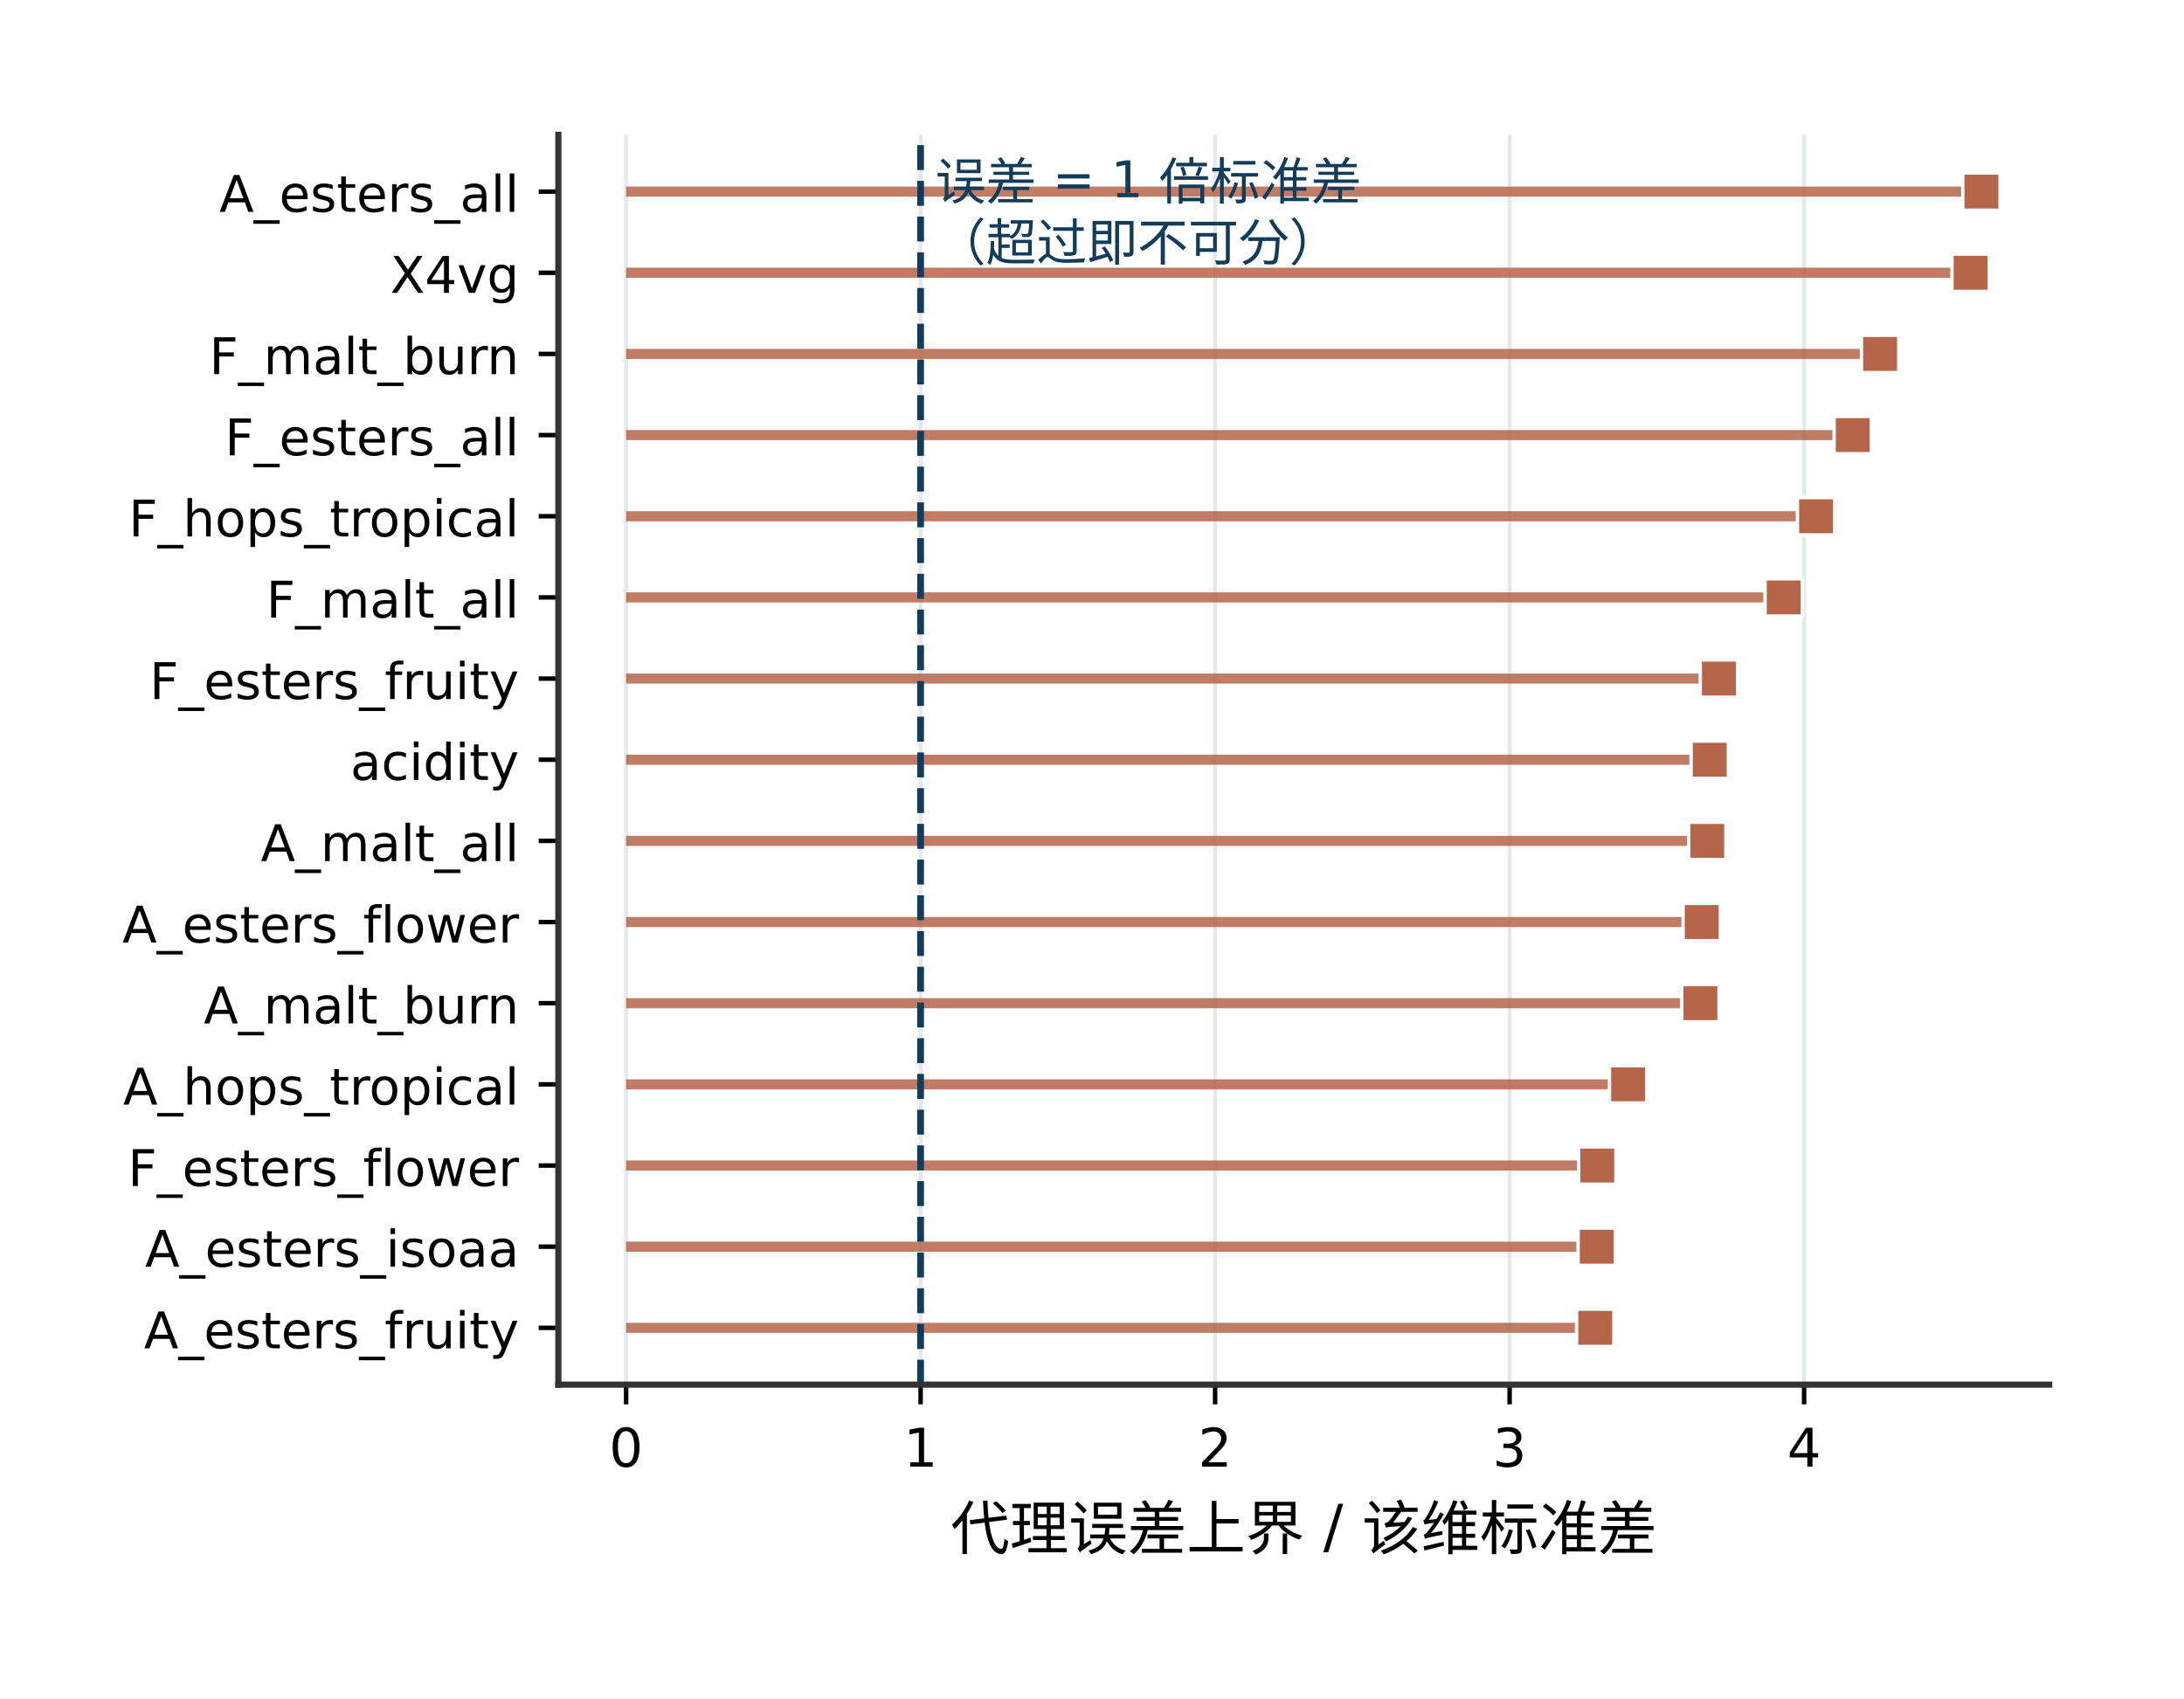
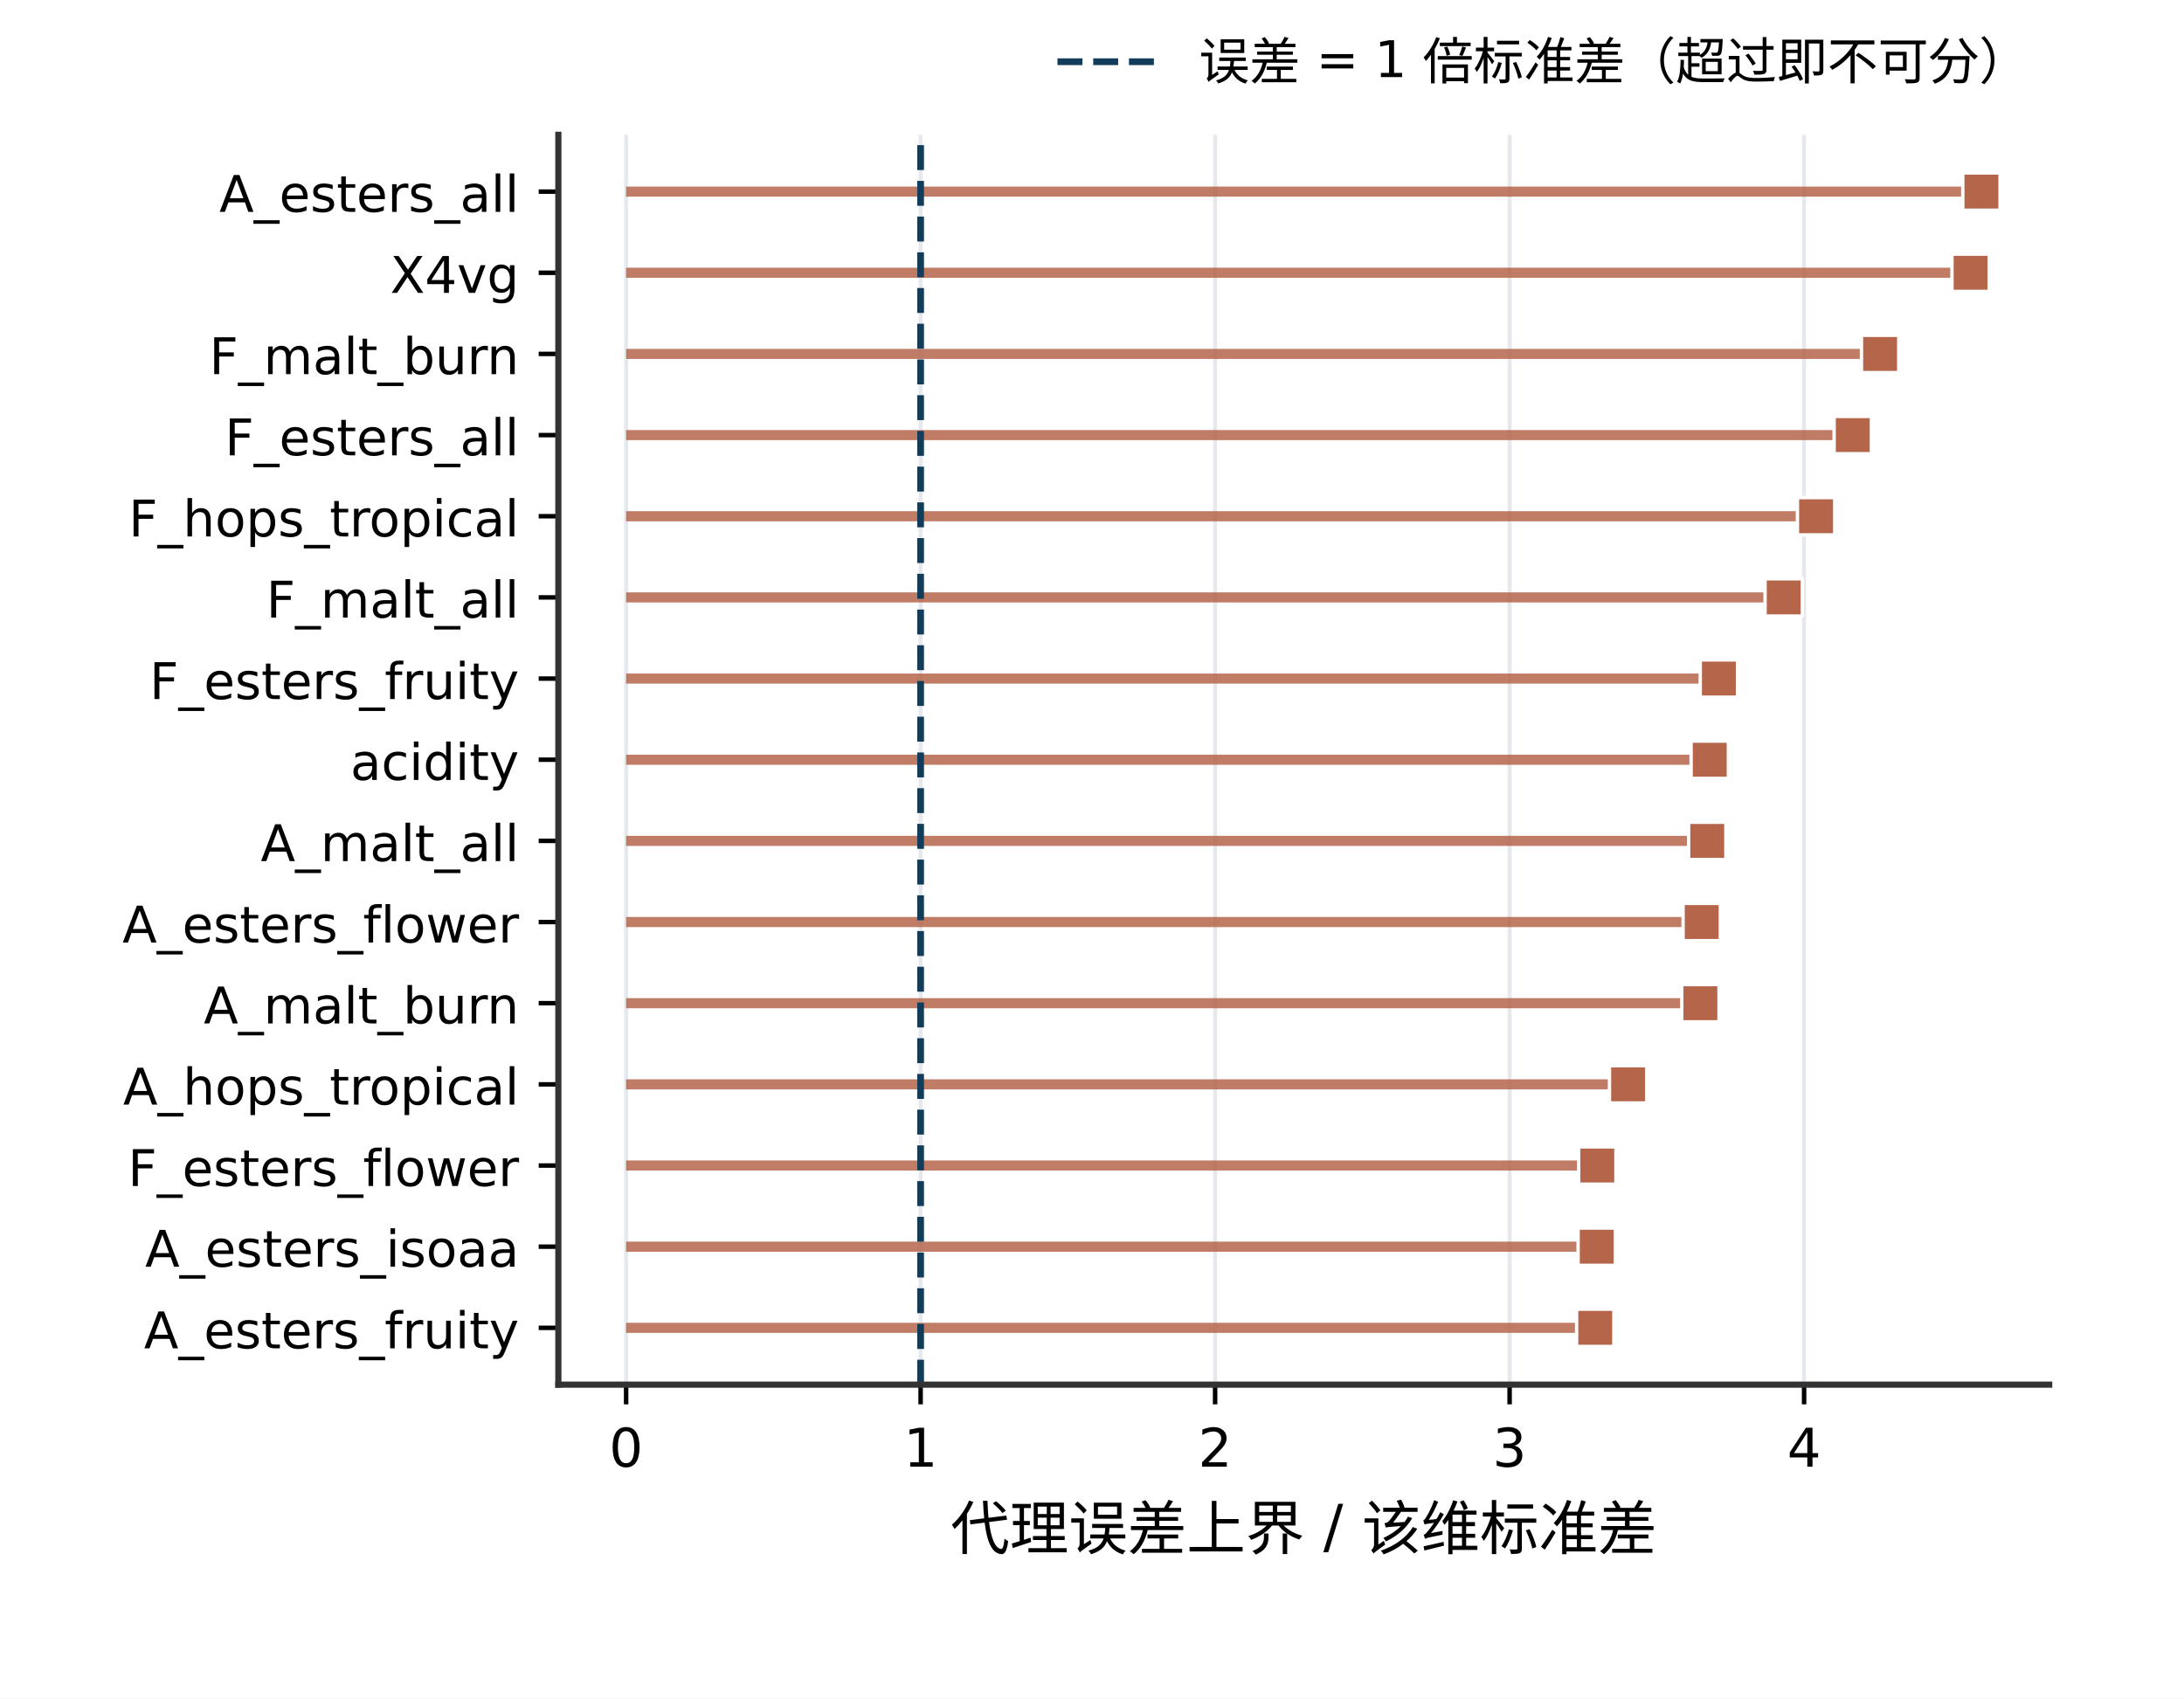
<svg xmlns="http://www.w3.org/2000/svg" xmlns:xlink="http://www.w3.org/1999/xlink" width="388.8pt" height="302.4pt" viewBox="0 0 388.8 302.4" version="1.1">
  <defs>
    <style type="text/css">*{stroke-linejoin: round; stroke-linecap: butt}</style>
  </defs>
  <g id="figure_1">
    <g id="patch_1">
      <path d="M 0 302.4  L 388.8 302.4  L 388.8 0  L 0 0  z " style="fill: #ffffff" />
    </g>
    <g id="axes_1">
      <g id="patch_2">
        <path d="M 99.4 246.52  L 364.8 246.52  L 364.8 24  L 99.4 24  z " style="fill: #ffffff" />
      </g>
      <g id="matplotlib.axis_1">
        <g id="xtick_1">
          <g id="line2d_1">
-             <path d="M 111.464 246.52  L 111.464 24  " clip-path="url(#p9125f65e7f)" style="fill: none; stroke: #e5e8ec; stroke-width: 0.7; stroke-linecap: square" />
+             <path d="M 111.464 246.52  L 111.464 24  " clip-path="url(#p29db81a863)" style="fill: none; stroke: #e5e8ec; stroke-width: 0.7; stroke-linecap: square" />
          </g>
          <g id="line2d_2">
            <defs>
-               <path id="mda3eb070f9" d="M 0 0  L 0 3.5  " style="stroke: #000000; stroke-width: 0.8" />
+               <path id="mb3cb143ed2" d="M 0 0  L 0 3.5  " style="stroke: #000000; stroke-width: 0.8" />
            </defs>
            <g>
-               <use xlink:href="#mda3eb070f9" x="111.464" y="246.52" style="stroke: #000000; stroke-width: 0.8" />
+               <use xlink:href="#mb3cb143ed2" x="111.464" y="246.52" style="stroke: #000000; stroke-width: 0.8" />
            </g>
          </g>
          <g id="text_1">
            <text style="font-size: 9.5px; font-family: 'Microsoft YaHei', 'SimHei', 'WenQuanYi Micro Hei', 'DejaVu Sans', sans-serif; text-anchor: middle" x="111.464" y="261.114" transform="rotate(-0 111.4636 261.1141)">0</text>
          </g>
        </g>
        <g id="xtick_2">
          <g id="line2d_3">
-             <path d="M 163.89 246.52  L 163.89 24  " clip-path="url(#p9125f65e7f)" style="fill: none; stroke: #e5e8ec; stroke-width: 0.7; stroke-linecap: square" />
+             <path d="M 163.89 246.52  L 163.89 24  " clip-path="url(#p29db81a863)" style="fill: none; stroke: #e5e8ec; stroke-width: 0.7; stroke-linecap: square" />
          </g>
          <g id="line2d_4">
            <g>
-               <use xlink:href="#mda3eb070f9" x="163.89" y="246.52" style="stroke: #000000; stroke-width: 0.8" />
+               <use xlink:href="#mb3cb143ed2" x="163.89" y="246.52" style="stroke: #000000; stroke-width: 0.8" />
            </g>
          </g>
          <g id="text_2">
            <text style="font-size: 9.5px; font-family: 'Microsoft YaHei', 'SimHei', 'WenQuanYi Micro Hei', 'DejaVu Sans', sans-serif; text-anchor: middle" x="163.89" y="261.114" transform="rotate(-0 163.8903 261.1141)">1</text>
          </g>
        </g>
        <g id="xtick_3">
          <g id="line2d_5">
-             <path d="M 216.317 246.52  L 216.317 24  " clip-path="url(#p9125f65e7f)" style="fill: none; stroke: #e5e8ec; stroke-width: 0.7; stroke-linecap: square" />
+             <path d="M 216.317 246.52  L 216.317 24  " clip-path="url(#p29db81a863)" style="fill: none; stroke: #e5e8ec; stroke-width: 0.7; stroke-linecap: square" />
          </g>
          <g id="line2d_6">
            <g>
-               <use xlink:href="#mda3eb070f9" x="216.317" y="246.52" style="stroke: #000000; stroke-width: 0.8" />
+               <use xlink:href="#mb3cb143ed2" x="216.317" y="246.52" style="stroke: #000000; stroke-width: 0.8" />
            </g>
          </g>
          <g id="text_3">
            <text style="font-size: 9.5px; font-family: 'Microsoft YaHei', 'SimHei', 'WenQuanYi Micro Hei', 'DejaVu Sans', sans-serif; text-anchor: middle" x="216.317" y="261.114" transform="rotate(-0 216.317 261.1141)">2</text>
          </g>
        </g>
        <g id="xtick_4">
          <g id="line2d_7">
-             <path d="M 268.744 246.52  L 268.744 24  " clip-path="url(#p9125f65e7f)" style="fill: none; stroke: #e5e8ec; stroke-width: 0.7; stroke-linecap: square" />
+             <path d="M 268.744 246.52  L 268.744 24  " clip-path="url(#p29db81a863)" style="fill: none; stroke: #e5e8ec; stroke-width: 0.7; stroke-linecap: square" />
          </g>
          <g id="line2d_8">
            <g>
-               <use xlink:href="#mda3eb070f9" x="268.744" y="246.52" style="stroke: #000000; stroke-width: 0.8" />
+               <use xlink:href="#mb3cb143ed2" x="268.744" y="246.52" style="stroke: #000000; stroke-width: 0.8" />
            </g>
          </g>
          <g id="text_4">
            <text style="font-size: 9.5px; font-family: 'Microsoft YaHei', 'SimHei', 'WenQuanYi Micro Hei', 'DejaVu Sans', sans-serif; text-anchor: middle" x="268.744" y="261.114" transform="rotate(-0 268.7436 261.1141)">3</text>
          </g>
        </g>
        <g id="xtick_5">
          <g id="line2d_9">
-             <path d="M 321.17 246.52  L 321.17 24  " clip-path="url(#p9125f65e7f)" style="fill: none; stroke: #e5e8ec; stroke-width: 0.7; stroke-linecap: square" />
+             <path d="M 321.17 246.52  L 321.17 24  " clip-path="url(#p29db81a863)" style="fill: none; stroke: #e5e8ec; stroke-width: 0.7; stroke-linecap: square" />
          </g>
          <g id="line2d_10">
            <g>
-               <use xlink:href="#mda3eb070f9" x="321.17" y="246.52" style="stroke: #000000; stroke-width: 0.8" />
+               <use xlink:href="#mb3cb143ed2" x="321.17" y="246.52" style="stroke: #000000; stroke-width: 0.8" />
            </g>
          </g>
          <g id="text_5">
            <text style="font-size: 9.5px; font-family: 'Microsoft YaHei', 'SimHei', 'WenQuanYi Micro Hei', 'DejaVu Sans', sans-serif; text-anchor: middle" x="321.17" y="261.114" transform="rotate(-0 321.1703 261.1141)">4</text>
          </g>
        </g>
        <g id="text_6">
          <text style="font-size: 10.5px; font-family: 'Microsoft YaHei', 'SimHei', 'WenQuanYi Micro Hei', 'DejaVu Sans', sans-serif; text-anchor: middle" x="232.1" y="275.869" transform="rotate(-0 232.1 275.8691)">代理误差上界 / 该维标准差</text>
        </g>
      </g>
      <g id="matplotlib.axis_2">
        <g id="ytick_1">
          <g id="line2d_11">
            <defs>
-               <path id="meebea1f6a0" d="M 0 0  L -3.5 0  " style="stroke: #000000; stroke-width: 0.8" />
+               <path id="md07d1c4151" d="M 0 0  L -3.5 0  " style="stroke: #000000; stroke-width: 0.8" />
            </defs>
            <g>
-               <use xlink:href="#meebea1f6a0" x="99.4" y="34.115" style="stroke: #000000; stroke-width: 0.8" />
+               <use xlink:href="#md07d1c4151" x="99.4" y="34.115" style="stroke: #000000; stroke-width: 0.8" />
            </g>
          </g>
          <g id="text_7">
            <text style="font-size: 9px; font-family: 'Microsoft YaHei', 'SimHei', 'WenQuanYi Micro Hei', 'DejaVu Sans', sans-serif; text-anchor: end" x="92.4" y="37.712" transform="rotate(-0 92.4 37.71173)">A_esters_all</text>
          </g>
        </g>
        <g id="ytick_2">
          <g id="line2d_12">
            <g>
-               <use xlink:href="#meebea1f6a0" x="99.4" y="48.564" style="stroke: #000000; stroke-width: 0.8" />
+               <use xlink:href="#md07d1c4151" x="99.4" y="48.564" style="stroke: #000000; stroke-width: 0.8" />
            </g>
          </g>
          <g id="text_8">
            <text style="font-size: 9px; font-family: 'Microsoft YaHei', 'SimHei', 'WenQuanYi Micro Hei', 'DejaVu Sans', sans-serif; text-anchor: end" x="92.4" y="52.135" transform="rotate(-0 92.4 52.13507)">X4vg</text>
          </g>
        </g>
        <g id="ytick_3">
          <g id="line2d_13">
            <g>
-               <use xlink:href="#meebea1f6a0" x="99.4" y="63.013" style="stroke: #000000; stroke-width: 0.8" />
+               <use xlink:href="#md07d1c4151" x="99.4" y="63.013" style="stroke: #000000; stroke-width: 0.8" />
            </g>
          </g>
          <g id="text_9">
            <text style="font-size: 9px; font-family: 'Microsoft YaHei', 'SimHei', 'WenQuanYi Micro Hei', 'DejaVu Sans', sans-serif; text-anchor: end" x="92.4" y="66.61" transform="rotate(-0 92.4 66.61043)">F_malt_burn</text>
          </g>
        </g>
        <g id="ytick_4">
          <g id="line2d_14">
            <g>
-               <use xlink:href="#meebea1f6a0" x="99.4" y="77.463" style="stroke: #000000; stroke-width: 0.8" />
+               <use xlink:href="#md07d1c4151" x="99.4" y="77.463" style="stroke: #000000; stroke-width: 0.8" />
            </g>
          </g>
          <g id="text_10">
            <text style="font-size: 9px; font-family: 'Microsoft YaHei', 'SimHei', 'WenQuanYi Micro Hei', 'DejaVu Sans', sans-serif; text-anchor: end" x="92.4" y="81.06" transform="rotate(-0 92.4 81.05979)">F_esters_all</text>
          </g>
        </g>
        <g id="ytick_5">
          <g id="line2d_15">
            <g>
-               <use xlink:href="#meebea1f6a0" x="99.4" y="91.912" style="stroke: #000000; stroke-width: 0.8" />
+               <use xlink:href="#md07d1c4151" x="99.4" y="91.912" style="stroke: #000000; stroke-width: 0.8" />
            </g>
          </g>
          <g id="text_11">
            <text style="font-size: 9px; font-family: 'Microsoft YaHei', 'SimHei', 'WenQuanYi Micro Hei', 'DejaVu Sans', sans-serif; text-anchor: end" x="92.4" y="95.509" transform="rotate(-0 92.4 95.50914)">F_hops_tropical</text>
          </g>
        </g>
        <g id="ytick_6">
          <g id="line2d_16">
            <g>
-               <use xlink:href="#meebea1f6a0" x="99.4" y="106.361" style="stroke: #000000; stroke-width: 0.8" />
+               <use xlink:href="#md07d1c4151" x="99.4" y="106.361" style="stroke: #000000; stroke-width: 0.8" />
            </g>
          </g>
          <g id="text_12">
            <text style="font-size: 9px; font-family: 'Microsoft YaHei', 'SimHei', 'WenQuanYi Micro Hei', 'DejaVu Sans', sans-serif; text-anchor: end" x="92.4" y="109.958" transform="rotate(-0 92.4 109.9585)">F_malt_all</text>
          </g>
        </g>
        <g id="ytick_7">
          <g id="line2d_17">
            <g>
-               <use xlink:href="#meebea1f6a0" x="99.4" y="120.811" style="stroke: #000000; stroke-width: 0.8" />
+               <use xlink:href="#md07d1c4151" x="99.4" y="120.811" style="stroke: #000000; stroke-width: 0.8" />
            </g>
          </g>
          <g id="text_13">
            <text style="font-size: 9px; font-family: 'Microsoft YaHei', 'SimHei', 'WenQuanYi Micro Hei', 'DejaVu Sans', sans-serif; text-anchor: end" x="92.4" y="124.461" transform="rotate(-0 92.4 124.4606)">F_esters_fruity</text>
          </g>
        </g>
        <g id="ytick_8">
          <g id="line2d_18">
            <g>
-               <use xlink:href="#meebea1f6a0" x="99.4" y="135.26" style="stroke: #000000; stroke-width: 0.8" />
+               <use xlink:href="#md07d1c4151" x="99.4" y="135.26" style="stroke: #000000; stroke-width: 0.8" />
            </g>
          </g>
          <g id="text_14">
            <text style="font-size: 9px; font-family: 'Microsoft YaHei', 'SimHei', 'WenQuanYi Micro Hei', 'DejaVu Sans', sans-serif; text-anchor: end" x="92.4" y="138.857" transform="rotate(-0 92.4 138.8572)">acidity</text>
          </g>
        </g>
        <g id="ytick_9">
          <g id="line2d_19">
            <g>
-               <use xlink:href="#meebea1f6a0" x="99.4" y="149.709" style="stroke: #000000; stroke-width: 0.8" />
+               <use xlink:href="#md07d1c4151" x="99.4" y="149.709" style="stroke: #000000; stroke-width: 0.8" />
            </g>
          </g>
          <g id="text_15">
            <text style="font-size: 9px; font-family: 'Microsoft YaHei', 'SimHei', 'WenQuanYi Micro Hei', 'DejaVu Sans', sans-serif; text-anchor: end" x="92.4" y="153.307" transform="rotate(-0 92.4 153.3065)">A_malt_all</text>
          </g>
        </g>
        <g id="ytick_10">
          <g id="line2d_20">
            <g>
-               <use xlink:href="#meebea1f6a0" x="99.4" y="164.159" style="stroke: #000000; stroke-width: 0.8" />
+               <use xlink:href="#md07d1c4151" x="99.4" y="164.159" style="stroke: #000000; stroke-width: 0.8" />
            </g>
          </g>
          <g id="text_16">
            <text style="font-size: 9px; font-family: 'Microsoft YaHei', 'SimHei', 'WenQuanYi Micro Hei', 'DejaVu Sans', sans-serif; text-anchor: end" x="92.4" y="167.809" transform="rotate(-0 92.4 167.8086)">A_esters_flower</text>
          </g>
        </g>
        <g id="ytick_11">
          <g id="line2d_21">
            <g>
-               <use xlink:href="#meebea1f6a0" x="99.4" y="178.608" style="stroke: #000000; stroke-width: 0.8" />
+               <use xlink:href="#md07d1c4151" x="99.4" y="178.608" style="stroke: #000000; stroke-width: 0.8" />
            </g>
          </g>
          <g id="text_17">
            <text style="font-size: 9px; font-family: 'Microsoft YaHei', 'SimHei', 'WenQuanYi Micro Hei', 'DejaVu Sans', sans-serif; text-anchor: end" x="92.4" y="182.205" transform="rotate(-0 92.4 182.2052)">A_malt_burn</text>
          </g>
        </g>
        <g id="ytick_12">
          <g id="line2d_22">
            <g>
-               <use xlink:href="#meebea1f6a0" x="99.4" y="193.057" style="stroke: #000000; stroke-width: 0.8" />
+               <use xlink:href="#md07d1c4151" x="99.4" y="193.057" style="stroke: #000000; stroke-width: 0.8" />
            </g>
          </g>
          <g id="text_18">
            <text style="font-size: 9px; font-family: 'Microsoft YaHei', 'SimHei', 'WenQuanYi Micro Hei', 'DejaVu Sans', sans-serif; text-anchor: end" x="92.4" y="196.655" transform="rotate(-0 92.4 196.6546)">A_hops_tropical</text>
          </g>
        </g>
        <g id="ytick_13">
          <g id="line2d_23">
            <g>
-               <use xlink:href="#meebea1f6a0" x="99.4" y="207.507" style="stroke: #000000; stroke-width: 0.8" />
+               <use xlink:href="#md07d1c4151" x="99.4" y="207.507" style="stroke: #000000; stroke-width: 0.8" />
            </g>
          </g>
          <g id="text_19">
            <text style="font-size: 9px; font-family: 'Microsoft YaHei', 'SimHei', 'WenQuanYi Micro Hei', 'DejaVu Sans', sans-serif; text-anchor: end" x="92.4" y="211.157" transform="rotate(-0 92.4 211.1567)">F_esters_flower</text>
          </g>
        </g>
        <g id="ytick_14">
          <g id="line2d_24">
            <g>
-               <use xlink:href="#meebea1f6a0" x="99.4" y="221.956" style="stroke: #000000; stroke-width: 0.8" />
+               <use xlink:href="#md07d1c4151" x="99.4" y="221.956" style="stroke: #000000; stroke-width: 0.8" />
            </g>
          </g>
          <g id="text_20">
            <text style="font-size: 9px; font-family: 'Microsoft YaHei', 'SimHei', 'WenQuanYi Micro Hei', 'DejaVu Sans', sans-serif; text-anchor: end" x="92.4" y="225.523" transform="rotate(-0 92.4 225.5231)">A_esters_isoaa</text>
          </g>
        </g>
        <g id="ytick_15">
          <g id="line2d_25">
            <g>
-               <use xlink:href="#meebea1f6a0" x="99.4" y="236.405" style="stroke: #000000; stroke-width: 0.8" />
+               <use xlink:href="#md07d1c4151" x="99.4" y="236.405" style="stroke: #000000; stroke-width: 0.8" />
            </g>
          </g>
          <g id="text_21">
            <text style="font-size: 9px; font-family: 'Microsoft YaHei', 'SimHei', 'WenQuanYi Micro Hei', 'DejaVu Sans', sans-serif; text-anchor: end" x="92.4" y="240.055" transform="rotate(-0 92.4 240.0554)">A_esters_fruity</text>
          </g>
        </g>
      </g>
      <g id="LineCollection_1">
-         <path d="M 111.464 34.115  L 352.736 34.115  " clip-path="url(#p9125f65e7f)" style="fill: none; stroke: #b5654a; stroke-opacity: 0.85; stroke-width: 1.8" />
-         <path d="M 111.464 48.564  L 350.807 48.564  " clip-path="url(#p9125f65e7f)" style="fill: none; stroke: #b5654a; stroke-opacity: 0.85; stroke-width: 1.8" />
-         <path d="M 111.464 63.013  L 334.702 63.013  " clip-path="url(#p9125f65e7f)" style="fill: none; stroke: #b5654a; stroke-opacity: 0.85; stroke-width: 1.8" />
-         <path d="M 111.464 77.463  L 329.831 77.463  " clip-path="url(#p9125f65e7f)" style="fill: none; stroke: #b5654a; stroke-opacity: 0.85; stroke-width: 1.8" />
-         <path d="M 111.464 91.912  L 323.299 91.912  " clip-path="url(#p9125f65e7f)" style="fill: none; stroke: #b5654a; stroke-opacity: 0.85; stroke-width: 1.8" />
-         <path d="M 111.464 106.361  L 317.537 106.361  " clip-path="url(#p9125f65e7f)" style="fill: none; stroke: #b5654a; stroke-opacity: 0.85; stroke-width: 1.8" />
-         <path d="M 111.464 120.811  L 305.998 120.811  " clip-path="url(#p9125f65e7f)" style="fill: none; stroke: #b5654a; stroke-opacity: 0.85; stroke-width: 1.8" />
-         <path d="M 111.464 135.26  L 304.373 135.26  " clip-path="url(#p9125f65e7f)" style="fill: none; stroke: #b5654a; stroke-opacity: 0.85; stroke-width: 1.8" />
-         <path d="M 111.464 149.709  L 303.927 149.709  " clip-path="url(#p9125f65e7f)" style="fill: none; stroke: #b5654a; stroke-opacity: 0.85; stroke-width: 1.8" />
-         <path d="M 111.464 164.159  L 302.942 164.159  " clip-path="url(#p9125f65e7f)" style="fill: none; stroke: #b5654a; stroke-opacity: 0.85; stroke-width: 1.8" />
-         <path d="M 111.464 178.608  L 302.706 178.608  " clip-path="url(#p9125f65e7f)" style="fill: none; stroke: #b5654a; stroke-opacity: 0.85; stroke-width: 1.8" />
-         <path d="M 111.464 193.057  L 289.84 193.057  " clip-path="url(#p9125f65e7f)" style="fill: none; stroke: #b5654a; stroke-opacity: 0.85; stroke-width: 1.8" />
-         <path d="M 111.464 207.507  L 284.356 207.507  " clip-path="url(#p9125f65e7f)" style="fill: none; stroke: #b5654a; stroke-opacity: 0.85; stroke-width: 1.8" />
-         <path d="M 111.464 221.956  L 284.251 221.956  " clip-path="url(#p9125f65e7f)" style="fill: none; stroke: #b5654a; stroke-opacity: 0.85; stroke-width: 1.8" />
-         <path d="M 111.464 236.405  L 283.989 236.405  " clip-path="url(#p9125f65e7f)" style="fill: none; stroke: #b5654a; stroke-opacity: 0.85; stroke-width: 1.8" />
+         <path d="M 111.464 34.115  L 352.736 34.115  " clip-path="url(#p29db81a863)" style="fill: none; stroke: #b5654a; stroke-opacity: 0.85; stroke-width: 1.8" />
+         <path d="M 111.464 48.564  L 350.807 48.564  " clip-path="url(#p29db81a863)" style="fill: none; stroke: #b5654a; stroke-opacity: 0.85; stroke-width: 1.8" />
+         <path d="M 111.464 63.013  L 334.702 63.013  " clip-path="url(#p29db81a863)" style="fill: none; stroke: #b5654a; stroke-opacity: 0.85; stroke-width: 1.8" />
+         <path d="M 111.464 77.463  L 329.831 77.463  " clip-path="url(#p29db81a863)" style="fill: none; stroke: #b5654a; stroke-opacity: 0.85; stroke-width: 1.8" />
+         <path d="M 111.464 91.912  L 323.299 91.912  " clip-path="url(#p29db81a863)" style="fill: none; stroke: #b5654a; stroke-opacity: 0.85; stroke-width: 1.8" />
+         <path d="M 111.464 106.361  L 317.537 106.361  " clip-path="url(#p29db81a863)" style="fill: none; stroke: #b5654a; stroke-opacity: 0.85; stroke-width: 1.8" />
+         <path d="M 111.464 120.811  L 305.998 120.811  " clip-path="url(#p29db81a863)" style="fill: none; stroke: #b5654a; stroke-opacity: 0.85; stroke-width: 1.8" />
+         <path d="M 111.464 135.26  L 304.373 135.26  " clip-path="url(#p29db81a863)" style="fill: none; stroke: #b5654a; stroke-opacity: 0.85; stroke-width: 1.8" />
+         <path d="M 111.464 149.709  L 303.927 149.709  " clip-path="url(#p29db81a863)" style="fill: none; stroke: #b5654a; stroke-opacity: 0.85; stroke-width: 1.8" />
+         <path d="M 111.464 164.159  L 302.942 164.159  " clip-path="url(#p29db81a863)" style="fill: none; stroke: #b5654a; stroke-opacity: 0.85; stroke-width: 1.8" />
+         <path d="M 111.464 178.608  L 302.706 178.608  " clip-path="url(#p29db81a863)" style="fill: none; stroke: #b5654a; stroke-opacity: 0.85; stroke-width: 1.8" />
+         <path d="M 111.464 193.057  L 289.84 193.057  " clip-path="url(#p29db81a863)" style="fill: none; stroke: #b5654a; stroke-opacity: 0.85; stroke-width: 1.8" />
+         <path d="M 111.464 207.507  L 284.356 207.507  " clip-path="url(#p29db81a863)" style="fill: none; stroke: #b5654a; stroke-opacity: 0.85; stroke-width: 1.8" />
+         <path d="M 111.464 221.956  L 284.251 221.956  " clip-path="url(#p29db81a863)" style="fill: none; stroke: #b5654a; stroke-opacity: 0.85; stroke-width: 1.8" />
+         <path d="M 111.464 236.405  L 283.989 236.405  " clip-path="url(#p29db81a863)" style="fill: none; stroke: #b5654a; stroke-opacity: 0.85; stroke-width: 1.8" />
      </g>
      <g id="line2d_26">
-         <path d="M 163.89 246.52  L 163.89 24  " clip-path="url(#p9125f65e7f)" style="fill: none; stroke-dasharray: 4.44,1.92; stroke-dashoffset: 0; stroke: #123c5a; stroke-width: 1.2" />
+         <path d="M 163.89 246.52  L 163.89 24  " clip-path="url(#p29db81a863)" style="fill: none; stroke-dasharray: 4.44,1.92; stroke-dashoffset: 0; stroke: #123c5a; stroke-width: 1.2" />
      </g>
      <g id="patch_3">
        <path d="M 99.4 246.52  L 99.4 24  " style="fill: none; stroke: #333333; stroke-width: 1.1; stroke-linejoin: miter; stroke-linecap: square" />
      </g>
      <g id="patch_4">
        <path d="M 99.4 246.52  L 364.8 246.52  " style="fill: none; stroke: #333333; stroke-width: 1.1; stroke-linejoin: miter; stroke-linecap: square" />
      </g>
      <g id="PathCollection_1">
        <defs>
-           <path id="m8a55b2e51e" d="M -3.317 3.317  L 3.317 3.317  L 3.317 -3.317  L -3.317 -3.317  z " style="stroke: #ffffff; stroke-width: 0.6" />
+           <path id="m2eb6b87347" d="M -3.317 3.317  L 3.317 3.317  L 3.317 -3.317  L -3.317 -3.317  z " style="stroke: #ffffff; stroke-width: 0.6" />
        </defs>
-         <g clip-path="url(#p9125f65e7f)">
-           <use xlink:href="#m8a55b2e51e" x="352.736" y="34.115" style="fill: #b5654a; stroke: #ffffff; stroke-width: 0.6" />
-           <use xlink:href="#m8a55b2e51e" x="350.807" y="48.564" style="fill: #b5654a; stroke: #ffffff; stroke-width: 0.6" />
-           <use xlink:href="#m8a55b2e51e" x="334.702" y="63.013" style="fill: #b5654a; stroke: #ffffff; stroke-width: 0.6" />
-           <use xlink:href="#m8a55b2e51e" x="329.831" y="77.463" style="fill: #b5654a; stroke: #ffffff; stroke-width: 0.6" />
-           <use xlink:href="#m8a55b2e51e" x="323.299" y="91.912" style="fill: #b5654a; stroke: #ffffff; stroke-width: 0.6" />
-           <use xlink:href="#m8a55b2e51e" x="317.537" y="106.361" style="fill: #b5654a; stroke: #ffffff; stroke-width: 0.6" />
-           <use xlink:href="#m8a55b2e51e" x="305.998" y="120.811" style="fill: #b5654a; stroke: #ffffff; stroke-width: 0.6" />
-           <use xlink:href="#m8a55b2e51e" x="304.373" y="135.26" style="fill: #b5654a; stroke: #ffffff; stroke-width: 0.6" />
-           <use xlink:href="#m8a55b2e51e" x="303.927" y="149.709" style="fill: #b5654a; stroke: #ffffff; stroke-width: 0.6" />
-           <use xlink:href="#m8a55b2e51e" x="302.942" y="164.159" style="fill: #b5654a; stroke: #ffffff; stroke-width: 0.6" />
-           <use xlink:href="#m8a55b2e51e" x="302.706" y="178.608" style="fill: #b5654a; stroke: #ffffff; stroke-width: 0.6" />
-           <use xlink:href="#m8a55b2e51e" x="289.84" y="193.057" style="fill: #b5654a; stroke: #ffffff; stroke-width: 0.6" />
-           <use xlink:href="#m8a55b2e51e" x="284.356" y="207.507" style="fill: #b5654a; stroke: #ffffff; stroke-width: 0.6" />
-           <use xlink:href="#m8a55b2e51e" x="284.251" y="221.956" style="fill: #b5654a; stroke: #ffffff; stroke-width: 0.6" />
-           <use xlink:href="#m8a55b2e51e" x="283.989" y="236.405" style="fill: #b5654a; stroke: #ffffff; stroke-width: 0.6" />
-         </g>
-       </g>
-       <g id="text_22">
-         <text style="font-size: 9px; font-family: 'Microsoft YaHei', 'SimHei', 'WenQuanYi Micro Hei', 'DejaVu Sans', sans-serif; fill: #123c5a" transform="translate(166.5116 35.52918)">误差 = 1 倍标准差</text>
-         <text style="font-size: 9px; font-family: 'Microsoft YaHei', 'SimHei', 'WenQuanYi Micro Hei', 'DejaVu Sans', sans-serif; fill: #123c5a" transform="translate(166.5116 46.39977)">（超过即不可分）</text>
+         <g clip-path="url(#p29db81a863)">
+           <use xlink:href="#m2eb6b87347" x="352.736" y="34.115" style="fill: #b5654a; stroke: #ffffff; stroke-width: 0.6" />
+           <use xlink:href="#m2eb6b87347" x="350.807" y="48.564" style="fill: #b5654a; stroke: #ffffff; stroke-width: 0.6" />
+           <use xlink:href="#m2eb6b87347" x="334.702" y="63.013" style="fill: #b5654a; stroke: #ffffff; stroke-width: 0.6" />
+           <use xlink:href="#m2eb6b87347" x="329.831" y="77.463" style="fill: #b5654a; stroke: #ffffff; stroke-width: 0.6" />
+           <use xlink:href="#m2eb6b87347" x="323.299" y="91.912" style="fill: #b5654a; stroke: #ffffff; stroke-width: 0.6" />
+           <use xlink:href="#m2eb6b87347" x="317.537" y="106.361" style="fill: #b5654a; stroke: #ffffff; stroke-width: 0.6" />
+           <use xlink:href="#m2eb6b87347" x="305.998" y="120.811" style="fill: #b5654a; stroke: #ffffff; stroke-width: 0.6" />
+           <use xlink:href="#m2eb6b87347" x="304.373" y="135.26" style="fill: #b5654a; stroke: #ffffff; stroke-width: 0.6" />
+           <use xlink:href="#m2eb6b87347" x="303.927" y="149.709" style="fill: #b5654a; stroke: #ffffff; stroke-width: 0.6" />
+           <use xlink:href="#m2eb6b87347" x="302.942" y="164.159" style="fill: #b5654a; stroke: #ffffff; stroke-width: 0.6" />
+           <use xlink:href="#m2eb6b87347" x="302.706" y="178.608" style="fill: #b5654a; stroke: #ffffff; stroke-width: 0.6" />
+           <use xlink:href="#m2eb6b87347" x="289.84" y="193.057" style="fill: #b5654a; stroke: #ffffff; stroke-width: 0.6" />
+           <use xlink:href="#m2eb6b87347" x="284.356" y="207.507" style="fill: #b5654a; stroke: #ffffff; stroke-width: 0.6" />
+           <use xlink:href="#m2eb6b87347" x="284.251" y="221.956" style="fill: #b5654a; stroke: #ffffff; stroke-width: 0.6" />
+           <use xlink:href="#m2eb6b87347" x="283.989" y="236.405" style="fill: #b5654a; stroke: #ffffff; stroke-width: 0.6" />
+         </g>
+       </g>
+       <g id="legend_1">
+         <g id="line2d_27">
+           <path d="M 188.257 10.987  L 197.257 10.987  L 206.257 10.987  " style="fill: none; stroke-dasharray: 4.44,1.92; stroke-dashoffset: 0; stroke: #123c5a; stroke-width: 1.2" />
+         </g>
+         <g id="text_22">
+           <text style="font-size: 9px; font-family: 'Microsoft YaHei', 'SimHei', 'WenQuanYi Micro Hei', 'DejaVu Sans', sans-serif; text-anchor: start" x="213.457" y="14.137" transform="rotate(-0 213.4566 14.13746)">误差 = 1 倍标准差（超过即不可分）</text>
+         </g>
      </g>
    </g>
  </g>
  <defs>
-     <clipPath id="p9125f65e7f">
+     <clipPath id="p29db81a863">
      <rect x="99.4" y="24" width="265.4" height="222.52" />
    </clipPath>
  </defs>
</svg>
